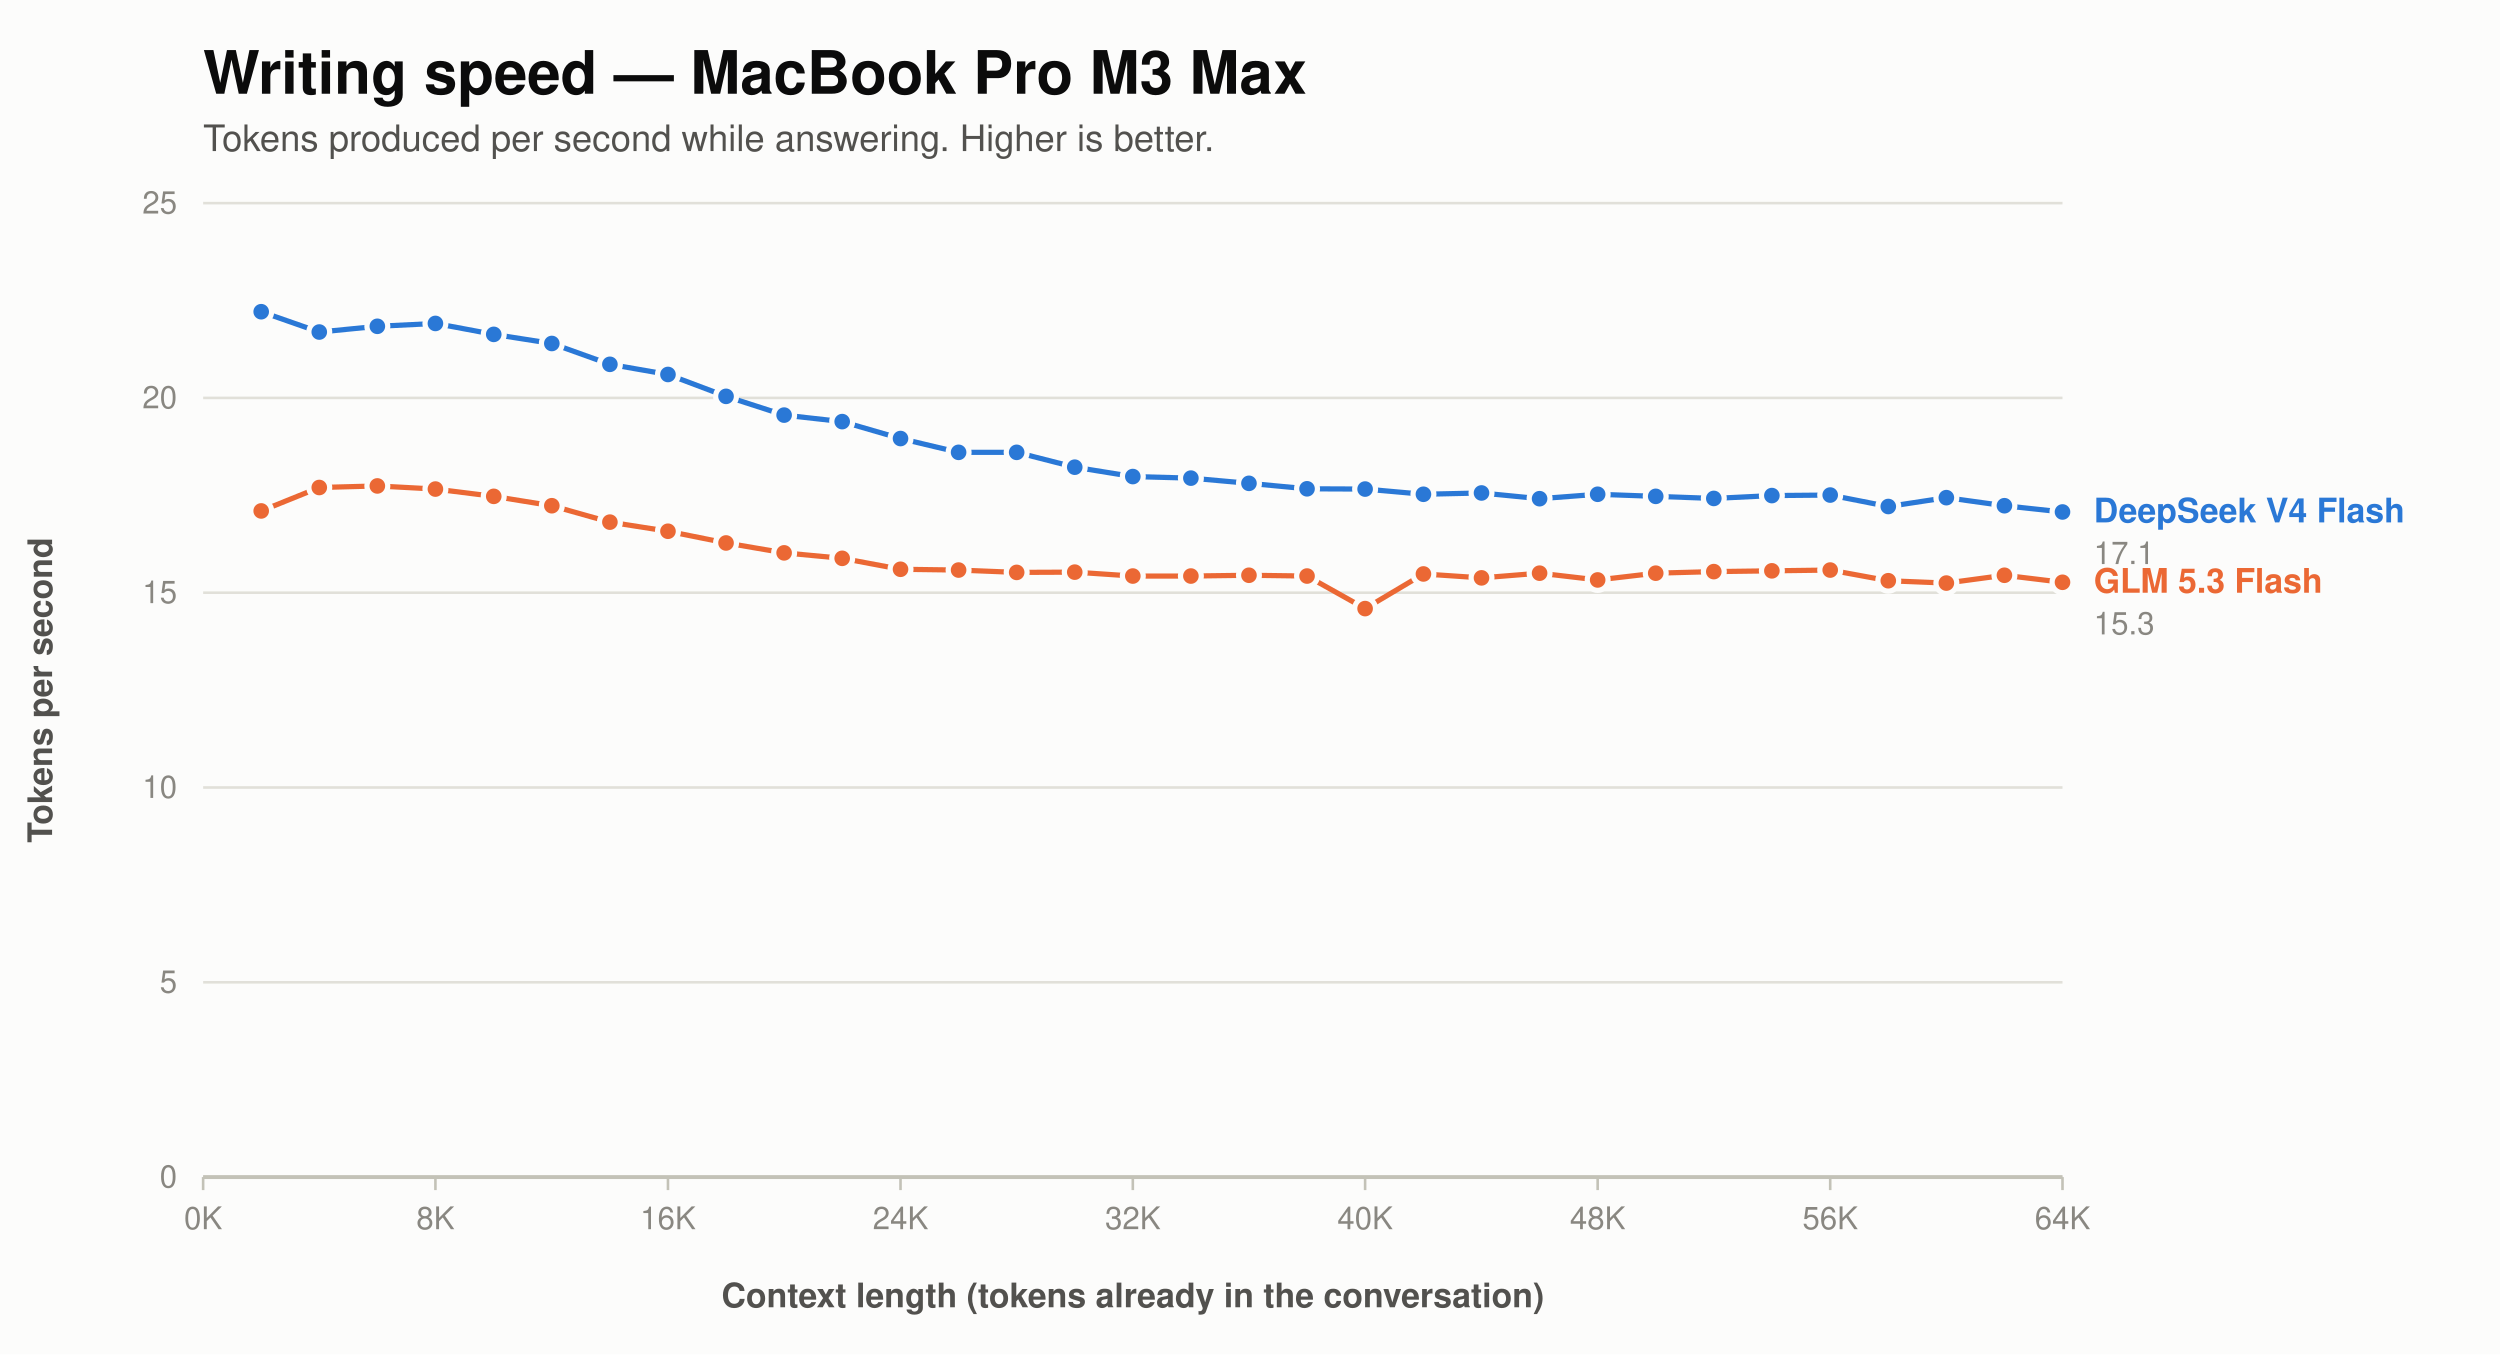
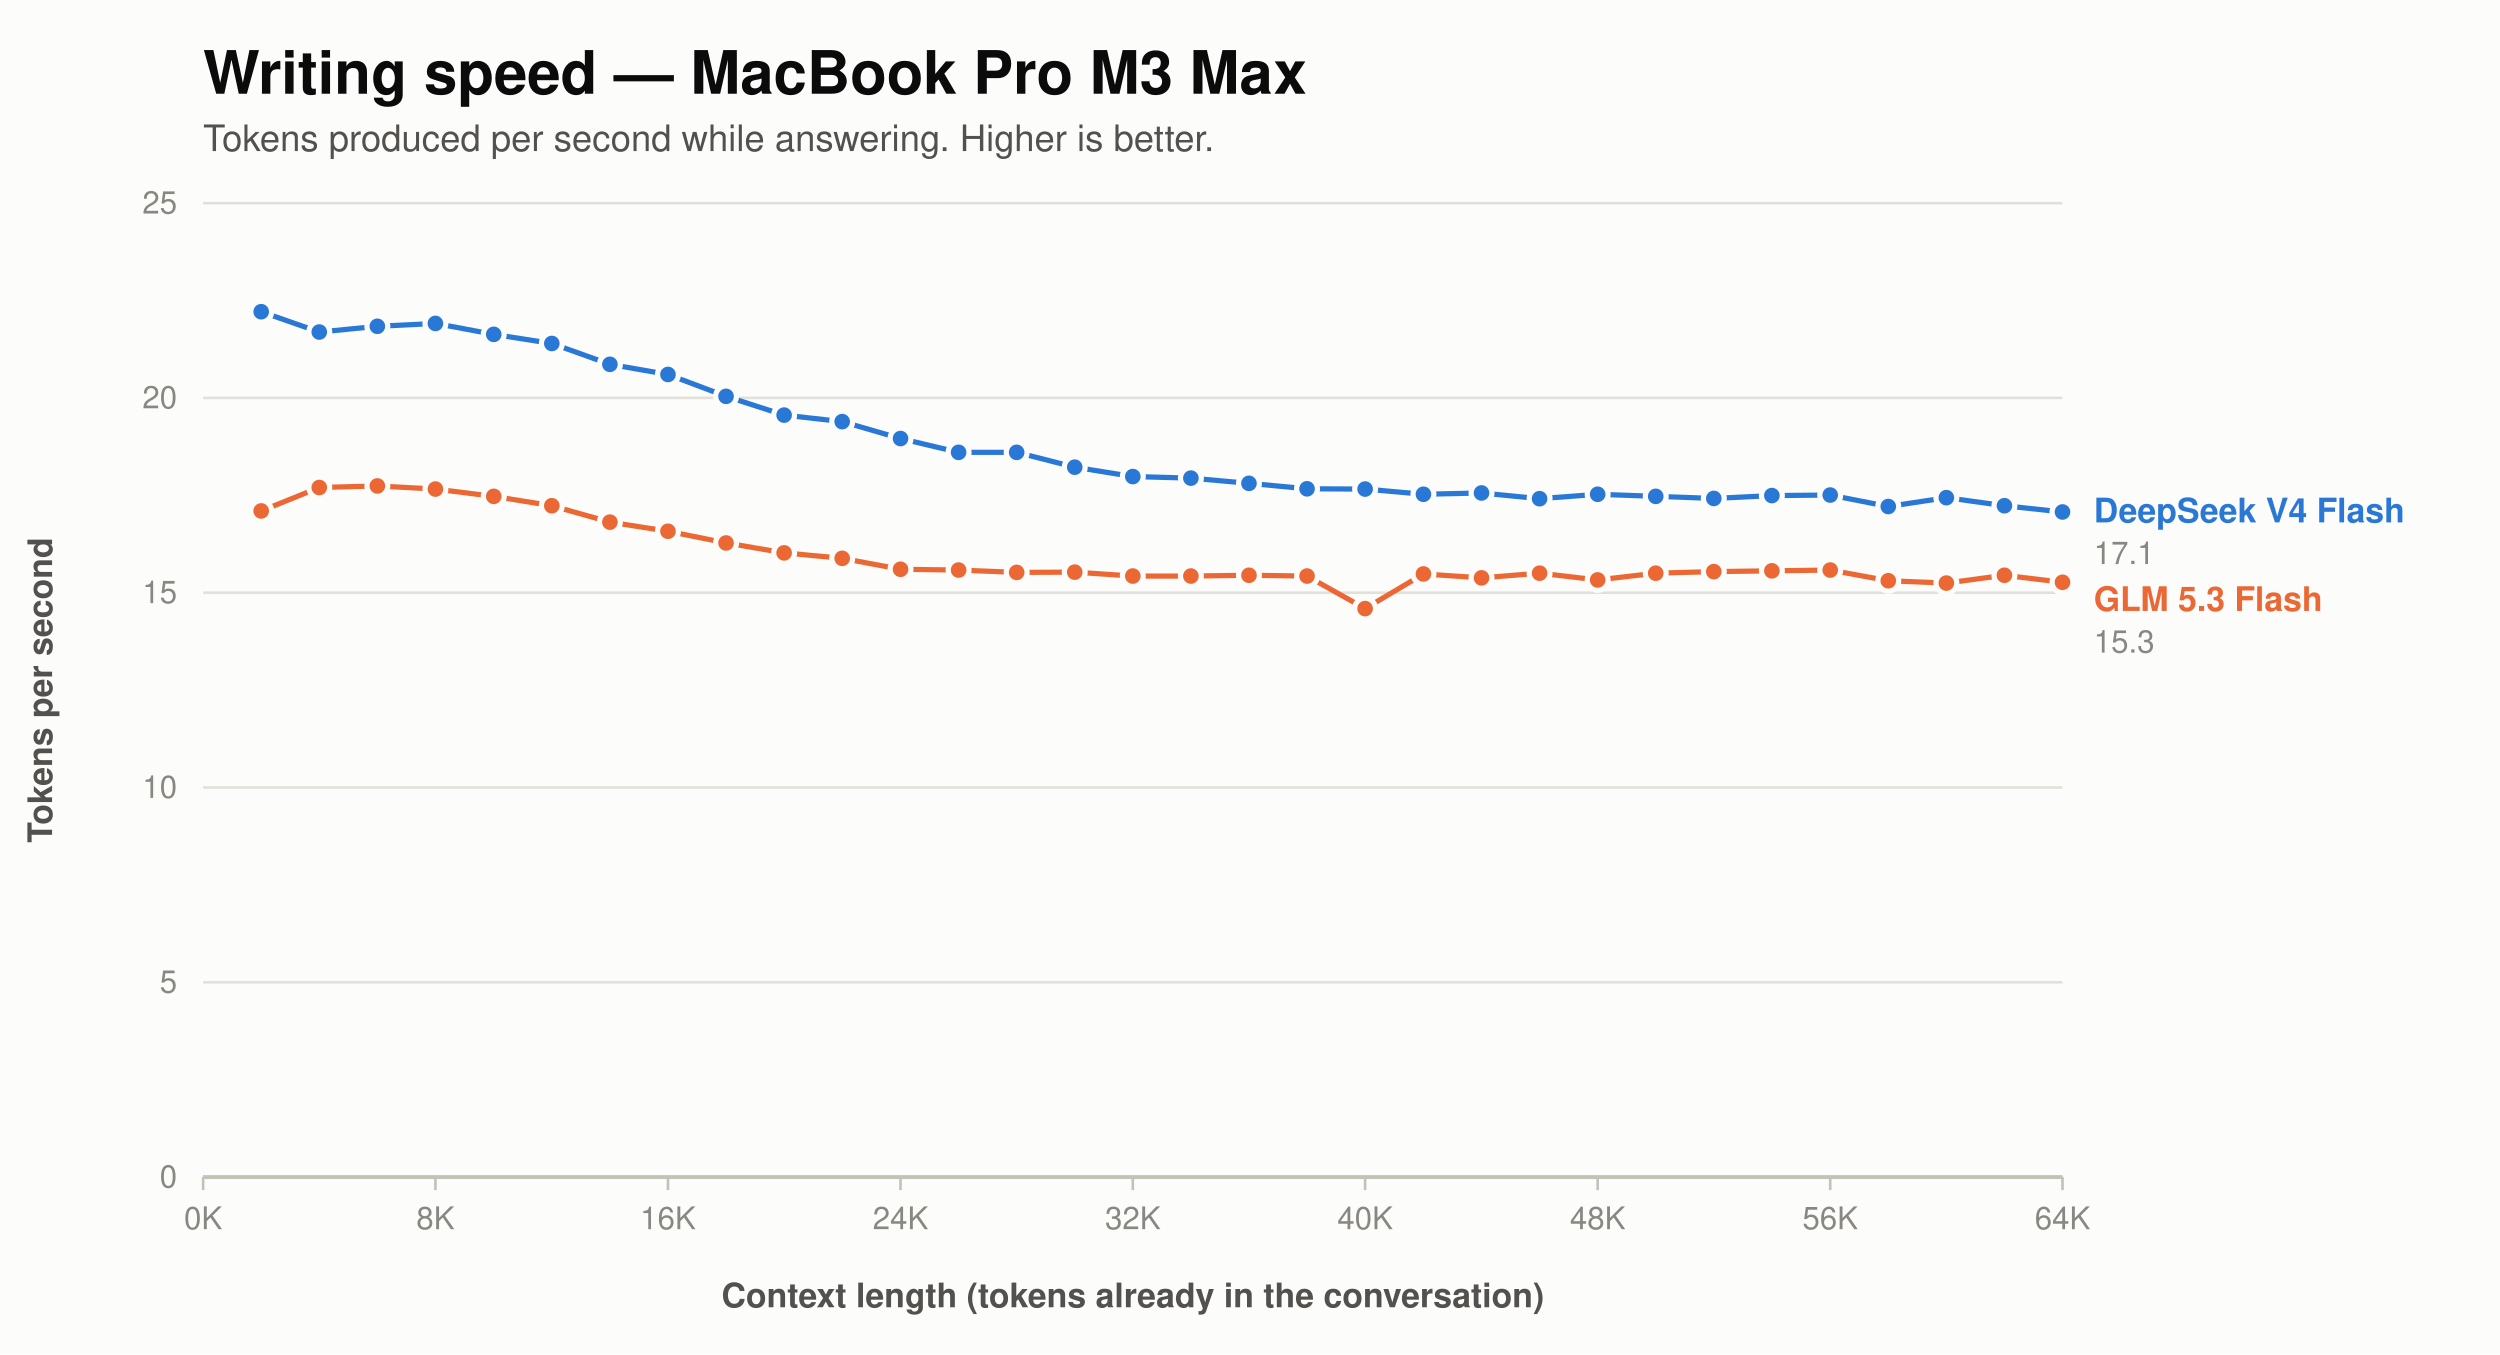
<svg xmlns="http://www.w3.org/2000/svg" width="960" height="520" viewBox="0 0 960 520" role="img" aria-label="Writing speed — MacBook Pro M3 Max">
  <style>
text{font-family:-apple-system,BlinkMacSystemFont,'Segoe UI',Helvetica,Arial,sans-serif}
.title{font-size:23px;font-weight:700;fill:#0b0b0b}
.sub{font-size:14px;fill:#52514e}
.axlab{font-size:13px;font-weight:600;fill:#52514e}
.tick{font-size:12px;fill:#898781}
.slab{font-size:13px;font-weight:700}
</style>
  <rect width="960" height="520" fill="#fcfcfb" />
  <text class="title" x="78" y="36">Writing speed — MacBook Pro M3 Max</text>
  <text class="sub" x="78" y="58">Tokens produced per second while answering. Higher is better.</text>
  <line x1="78" y1="452.0" x2="792" y2="452.0" stroke="#e1e0d9" stroke-width="1" />
  <text class="tick" x="68" y="456.0" text-anchor="end">0</text>
  <line x1="78" y1="377.2" x2="792" y2="377.2" stroke="#e1e0d9" stroke-width="1" />
  <text class="tick" x="68" y="381.2" text-anchor="end">5</text>
  <line x1="78" y1="302.4" x2="792" y2="302.4" stroke="#e1e0d9" stroke-width="1" />
  <text class="tick" x="68" y="306.4" text-anchor="end">10</text>
  <line x1="78" y1="227.6" x2="792" y2="227.6" stroke="#e1e0d9" stroke-width="1" />
  <text class="tick" x="68" y="231.6" text-anchor="end">15</text>
  <line x1="78" y1="152.8" x2="792" y2="152.8" stroke="#e1e0d9" stroke-width="1" />
  <text class="tick" x="68" y="156.8" text-anchor="end">20</text>
  <line x1="78" y1="78.0" x2="792" y2="78.0" stroke="#e1e0d9" stroke-width="1" />
  <text class="tick" x="68" y="82.0" text-anchor="end">25</text>
  <line x1="78.0" y1="452" x2="78.0" y2="457" stroke="#c3c2b7" stroke-width="1" />
  <text class="tick" x="78.0" y="472" text-anchor="middle">0K</text>
  <line x1="167.2" y1="452" x2="167.2" y2="457" stroke="#c3c2b7" stroke-width="1" />
  <text class="tick" x="167.2" y="472" text-anchor="middle">8K</text>
  <line x1="256.5" y1="452" x2="256.5" y2="457" stroke="#c3c2b7" stroke-width="1" />
  <text class="tick" x="256.5" y="472" text-anchor="middle">16K</text>
  <line x1="345.8" y1="452" x2="345.8" y2="457" stroke="#c3c2b7" stroke-width="1" />
  <text class="tick" x="345.8" y="472" text-anchor="middle">24K</text>
  <line x1="435.0" y1="452" x2="435.0" y2="457" stroke="#c3c2b7" stroke-width="1" />
  <text class="tick" x="435.0" y="472" text-anchor="middle">32K</text>
  <line x1="524.2" y1="452" x2="524.2" y2="457" stroke="#c3c2b7" stroke-width="1" />
  <text class="tick" x="524.2" y="472" text-anchor="middle">40K</text>
  <line x1="613.5" y1="452" x2="613.5" y2="457" stroke="#c3c2b7" stroke-width="1" />
  <text class="tick" x="613.5" y="472" text-anchor="middle">48K</text>
  <line x1="702.8" y1="452" x2="702.8" y2="457" stroke="#c3c2b7" stroke-width="1" />
  <text class="tick" x="702.8" y="472" text-anchor="middle">56K</text>
  <line x1="792.0" y1="452" x2="792.0" y2="457" stroke="#c3c2b7" stroke-width="1" />
  <text class="tick" x="792.0" y="472" text-anchor="middle">64K</text>
  <line x1="78" y1="452" x2="792" y2="452" stroke="#c3c2b7" stroke-width="1.5" />
  <text class="axlab" x="435" y="502" text-anchor="middle">Context length (tokens already in the conversation)</text>
  <text class="axlab" transform="translate(20,265) rotate(-90)" text-anchor="middle">Tokens per second</text>
  <path d="M100.3,119.7 L122.6,127.5 L144.9,125.3 L167.2,124.2 L189.6,128.4 L211.9,131.9 L234.2,139.9 L256.5,143.8 L278.8,152.2 L301.1,159.4 L323.4,161.9 L345.8,168.4 L368.1,173.7 L390.4,173.7 L412.7,179.4 L435.0,183.0 L457.3,183.6 L479.6,185.6 L501.9,187.7 L524.2,187.8 L546.6,189.8 L568.9,189.3 L591.2,191.5 L613.5,189.8 L635.8,190.6 L658.1,191.4 L680.4,190.3 L702.8,190.1 L725.1,194.5 L747.4,191.1 L769.7,194.2 L792.0,196.6" fill="none" stroke="#2a78d6" stroke-width="2" stroke-linejoin="round" stroke-linecap="round" />
  <circle cx="100.3" cy="119.7" r="4" fill="#2a78d6" stroke="#fcfcfb" stroke-width="2" />
  <circle cx="122.6" cy="127.5" r="4" fill="#2a78d6" stroke="#fcfcfb" stroke-width="2" />
  <circle cx="144.9" cy="125.3" r="4" fill="#2a78d6" stroke="#fcfcfb" stroke-width="2" />
  <circle cx="167.2" cy="124.2" r="4" fill="#2a78d6" stroke="#fcfcfb" stroke-width="2" />
  <circle cx="189.6" cy="128.4" r="4" fill="#2a78d6" stroke="#fcfcfb" stroke-width="2" />
  <circle cx="211.9" cy="131.9" r="4" fill="#2a78d6" stroke="#fcfcfb" stroke-width="2" />
  <circle cx="234.2" cy="139.9" r="4" fill="#2a78d6" stroke="#fcfcfb" stroke-width="2" />
  <circle cx="256.5" cy="143.8" r="4" fill="#2a78d6" stroke="#fcfcfb" stroke-width="2" />
  <circle cx="278.8" cy="152.2" r="4" fill="#2a78d6" stroke="#fcfcfb" stroke-width="2" />
  <circle cx="301.1" cy="159.4" r="4" fill="#2a78d6" stroke="#fcfcfb" stroke-width="2" />
  <circle cx="323.4" cy="161.9" r="4" fill="#2a78d6" stroke="#fcfcfb" stroke-width="2" />
  <circle cx="345.8" cy="168.4" r="4" fill="#2a78d6" stroke="#fcfcfb" stroke-width="2" />
  <circle cx="368.1" cy="173.7" r="4" fill="#2a78d6" stroke="#fcfcfb" stroke-width="2" />
  <circle cx="390.4" cy="173.7" r="4" fill="#2a78d6" stroke="#fcfcfb" stroke-width="2" />
  <circle cx="412.7" cy="179.4" r="4" fill="#2a78d6" stroke="#fcfcfb" stroke-width="2" />
  <circle cx="435.0" cy="183.0" r="4" fill="#2a78d6" stroke="#fcfcfb" stroke-width="2" />
  <circle cx="457.3" cy="183.6" r="4" fill="#2a78d6" stroke="#fcfcfb" stroke-width="2" />
  <circle cx="479.6" cy="185.6" r="4" fill="#2a78d6" stroke="#fcfcfb" stroke-width="2" />
  <circle cx="501.9" cy="187.7" r="4" fill="#2a78d6" stroke="#fcfcfb" stroke-width="2" />
  <circle cx="524.2" cy="187.8" r="4" fill="#2a78d6" stroke="#fcfcfb" stroke-width="2" />
  <circle cx="546.6" cy="189.8" r="4" fill="#2a78d6" stroke="#fcfcfb" stroke-width="2" />
  <circle cx="568.9" cy="189.3" r="4" fill="#2a78d6" stroke="#fcfcfb" stroke-width="2" />
  <circle cx="591.2" cy="191.5" r="4" fill="#2a78d6" stroke="#fcfcfb" stroke-width="2" />
  <circle cx="613.5" cy="189.8" r="4" fill="#2a78d6" stroke="#fcfcfb" stroke-width="2" />
  <circle cx="635.8" cy="190.6" r="4" fill="#2a78d6" stroke="#fcfcfb" stroke-width="2" />
  <circle cx="658.1" cy="191.4" r="4" fill="#2a78d6" stroke="#fcfcfb" stroke-width="2" />
  <circle cx="680.4" cy="190.3" r="4" fill="#2a78d6" stroke="#fcfcfb" stroke-width="2" />
  <circle cx="702.8" cy="190.1" r="4" fill="#2a78d6" stroke="#fcfcfb" stroke-width="2" />
  <circle cx="725.1" cy="194.5" r="4" fill="#2a78d6" stroke="#fcfcfb" stroke-width="2" />
  <circle cx="747.4" cy="191.1" r="4" fill="#2a78d6" stroke="#fcfcfb" stroke-width="2" />
  <circle cx="769.7" cy="194.2" r="4" fill="#2a78d6" stroke="#fcfcfb" stroke-width="2" />
  <circle cx="792.0" cy="196.6" r="4" fill="#2a78d6" stroke="#fcfcfb" stroke-width="2" />
-   <text class="slab" x="804.0" y="200.6" fill="#2a78d6">DeepSeek V4 Flash</text>
-   <text class="tick" x="804.0" y="216.6">17.1</text>
  <path d="M100.3,196.2 L122.6,187.2 L144.9,186.6 L167.2,187.8 L189.6,190.6 L211.9,194.2 L234.2,200.5 L256.5,204.0 L278.8,208.5 L301.1,212.3 L323.4,214.4 L345.8,218.6 L368.1,218.9 L390.4,219.8 L412.7,219.7 L435.0,221.2 L457.3,221.2 L479.6,220.9 L501.9,221.2 L524.2,233.7 L546.6,220.4 L568.9,221.9 L591.2,220.1 L613.5,222.7 L635.8,220.1 L658.1,219.5 L680.4,219.2 L702.8,218.9 L725.1,223.0 L747.4,223.9 L769.7,220.9 L792.0,223.6" fill="none" stroke="#eb6834" stroke-width="2" stroke-linejoin="round" stroke-linecap="round" />
  <circle cx="100.3" cy="196.2" r="4" fill="#eb6834" stroke="#fcfcfb" stroke-width="2" />
  <circle cx="122.6" cy="187.2" r="4" fill="#eb6834" stroke="#fcfcfb" stroke-width="2" />
  <circle cx="144.9" cy="186.6" r="4" fill="#eb6834" stroke="#fcfcfb" stroke-width="2" />
  <circle cx="167.2" cy="187.8" r="4" fill="#eb6834" stroke="#fcfcfb" stroke-width="2" />
  <circle cx="189.6" cy="190.6" r="4" fill="#eb6834" stroke="#fcfcfb" stroke-width="2" />
  <circle cx="211.9" cy="194.2" r="4" fill="#eb6834" stroke="#fcfcfb" stroke-width="2" />
  <circle cx="234.2" cy="200.5" r="4" fill="#eb6834" stroke="#fcfcfb" stroke-width="2" />
  <circle cx="256.5" cy="204.0" r="4" fill="#eb6834" stroke="#fcfcfb" stroke-width="2" />
  <circle cx="278.8" cy="208.5" r="4" fill="#eb6834" stroke="#fcfcfb" stroke-width="2" />
  <circle cx="301.1" cy="212.3" r="4" fill="#eb6834" stroke="#fcfcfb" stroke-width="2" />
  <circle cx="323.4" cy="214.4" r="4" fill="#eb6834" stroke="#fcfcfb" stroke-width="2" />
  <circle cx="345.8" cy="218.6" r="4" fill="#eb6834" stroke="#fcfcfb" stroke-width="2" />
  <circle cx="368.1" cy="218.9" r="4" fill="#eb6834" stroke="#fcfcfb" stroke-width="2" />
  <circle cx="390.4" cy="219.8" r="4" fill="#eb6834" stroke="#fcfcfb" stroke-width="2" />
  <circle cx="412.7" cy="219.7" r="4" fill="#eb6834" stroke="#fcfcfb" stroke-width="2" />
  <circle cx="435.0" cy="221.2" r="4" fill="#eb6834" stroke="#fcfcfb" stroke-width="2" />
  <circle cx="457.3" cy="221.2" r="4" fill="#eb6834" stroke="#fcfcfb" stroke-width="2" />
  <circle cx="479.6" cy="220.9" r="4" fill="#eb6834" stroke="#fcfcfb" stroke-width="2" />
  <circle cx="501.9" cy="221.2" r="4" fill="#eb6834" stroke="#fcfcfb" stroke-width="2" />
  <circle cx="524.2" cy="233.7" r="4" fill="#eb6834" stroke="#fcfcfb" stroke-width="2" />
  <circle cx="546.6" cy="220.4" r="4" fill="#eb6834" stroke="#fcfcfb" stroke-width="2" />
  <circle cx="568.9" cy="221.9" r="4" fill="#eb6834" stroke="#fcfcfb" stroke-width="2" />
  <circle cx="591.2" cy="220.1" r="4" fill="#eb6834" stroke="#fcfcfb" stroke-width="2" />
  <circle cx="613.5" cy="222.7" r="4" fill="#eb6834" stroke="#fcfcfb" stroke-width="2" />
  <circle cx="635.8" cy="220.1" r="4" fill="#eb6834" stroke="#fcfcfb" stroke-width="2" />
  <circle cx="658.1" cy="219.5" r="4" fill="#eb6834" stroke="#fcfcfb" stroke-width="2" />
  <circle cx="680.4" cy="219.2" r="4" fill="#eb6834" stroke="#fcfcfb" stroke-width="2" />
  <circle cx="702.8" cy="218.9" r="4" fill="#eb6834" stroke="#fcfcfb" stroke-width="2" />
  <circle cx="725.1" cy="223.0" r="4" fill="#eb6834" stroke="#fcfcfb" stroke-width="2" />
  <circle cx="747.4" cy="223.9" r="4" fill="#eb6834" stroke="#fcfcfb" stroke-width="2" />
  <circle cx="769.7" cy="220.9" r="4" fill="#eb6834" stroke="#fcfcfb" stroke-width="2" />
  <circle cx="792.0" cy="223.6" r="4" fill="#eb6834" stroke="#fcfcfb" stroke-width="2" />
-   <text class="slab" x="804.0" y="227.6" fill="#eb6834">GLM 5.3 Flash</text>
-   <text class="tick" x="804.0" y="243.6">15.3</text>
+   <text class="slab" x="804.0" y="200.6" fill="#2a78d6">DeepSeek V4 Flash</text>
+   <text class="tick" x="804.0" y="216.6">17.1</text>
+   <text class="slab" x="804.0" y="234.6" fill="#eb6834">GLM 5.3 Flash</text>
+   <text class="tick" x="804.0" y="250.6">15.3</text>
</svg>
